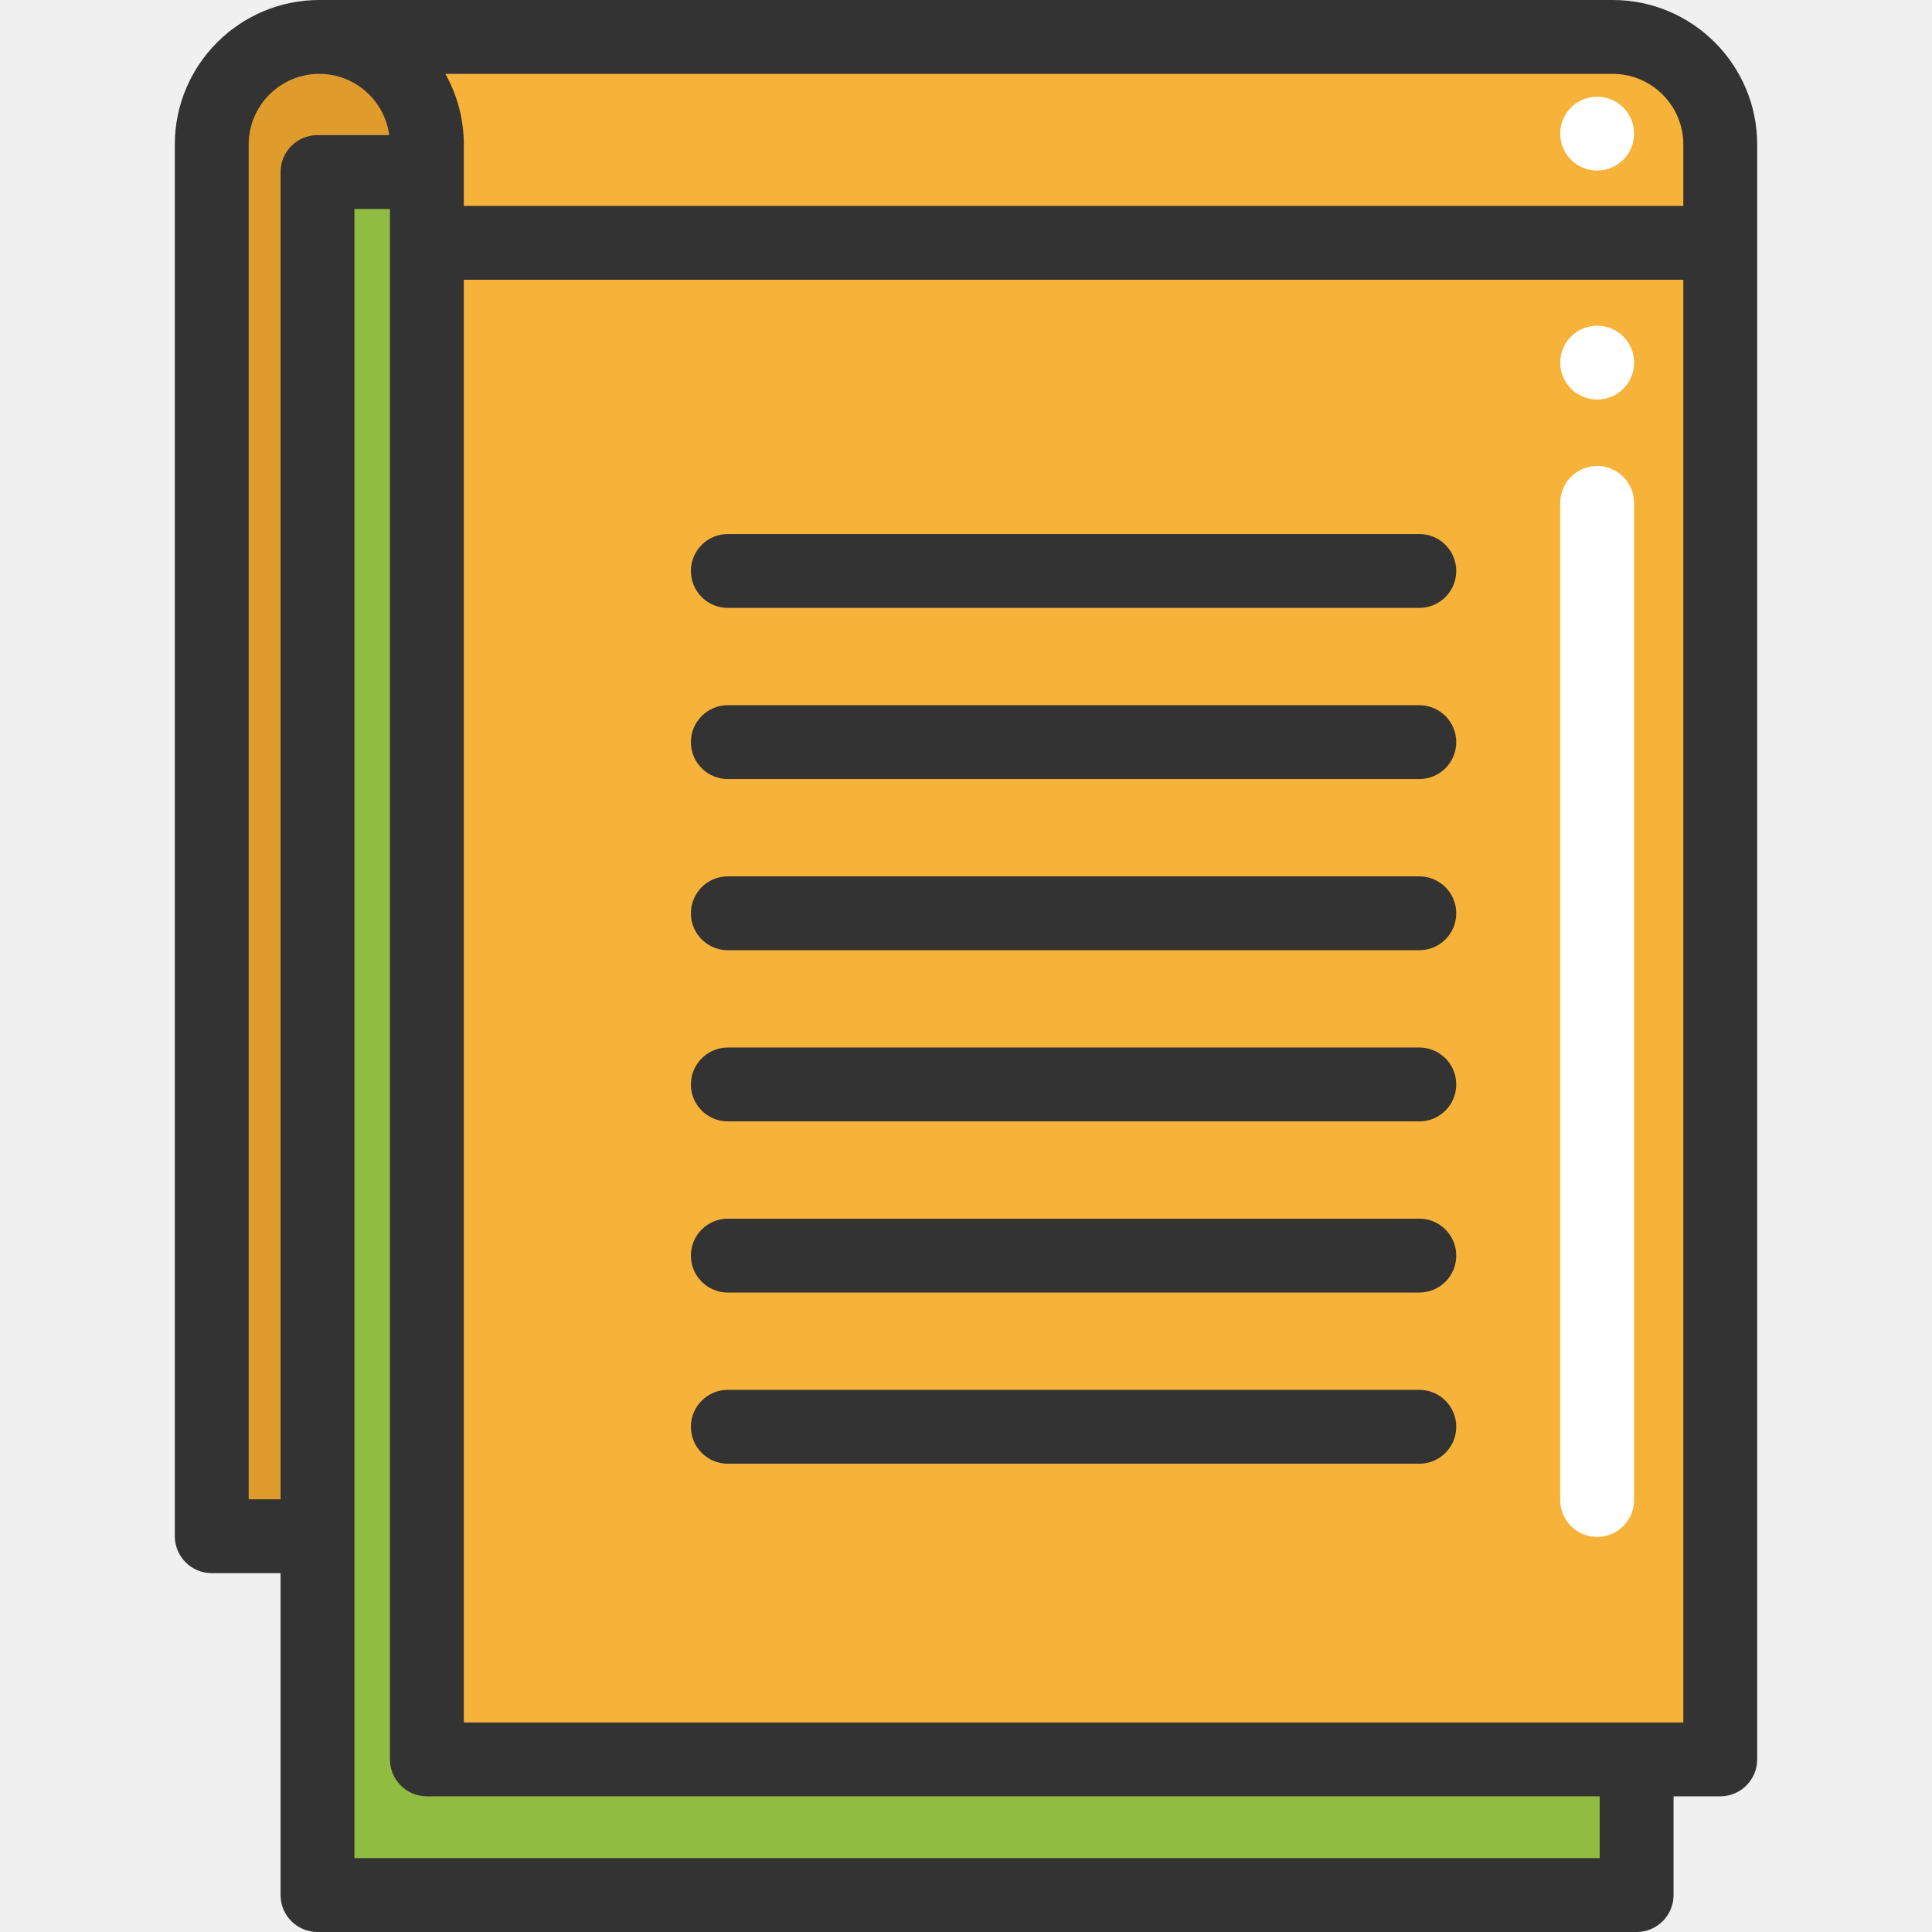
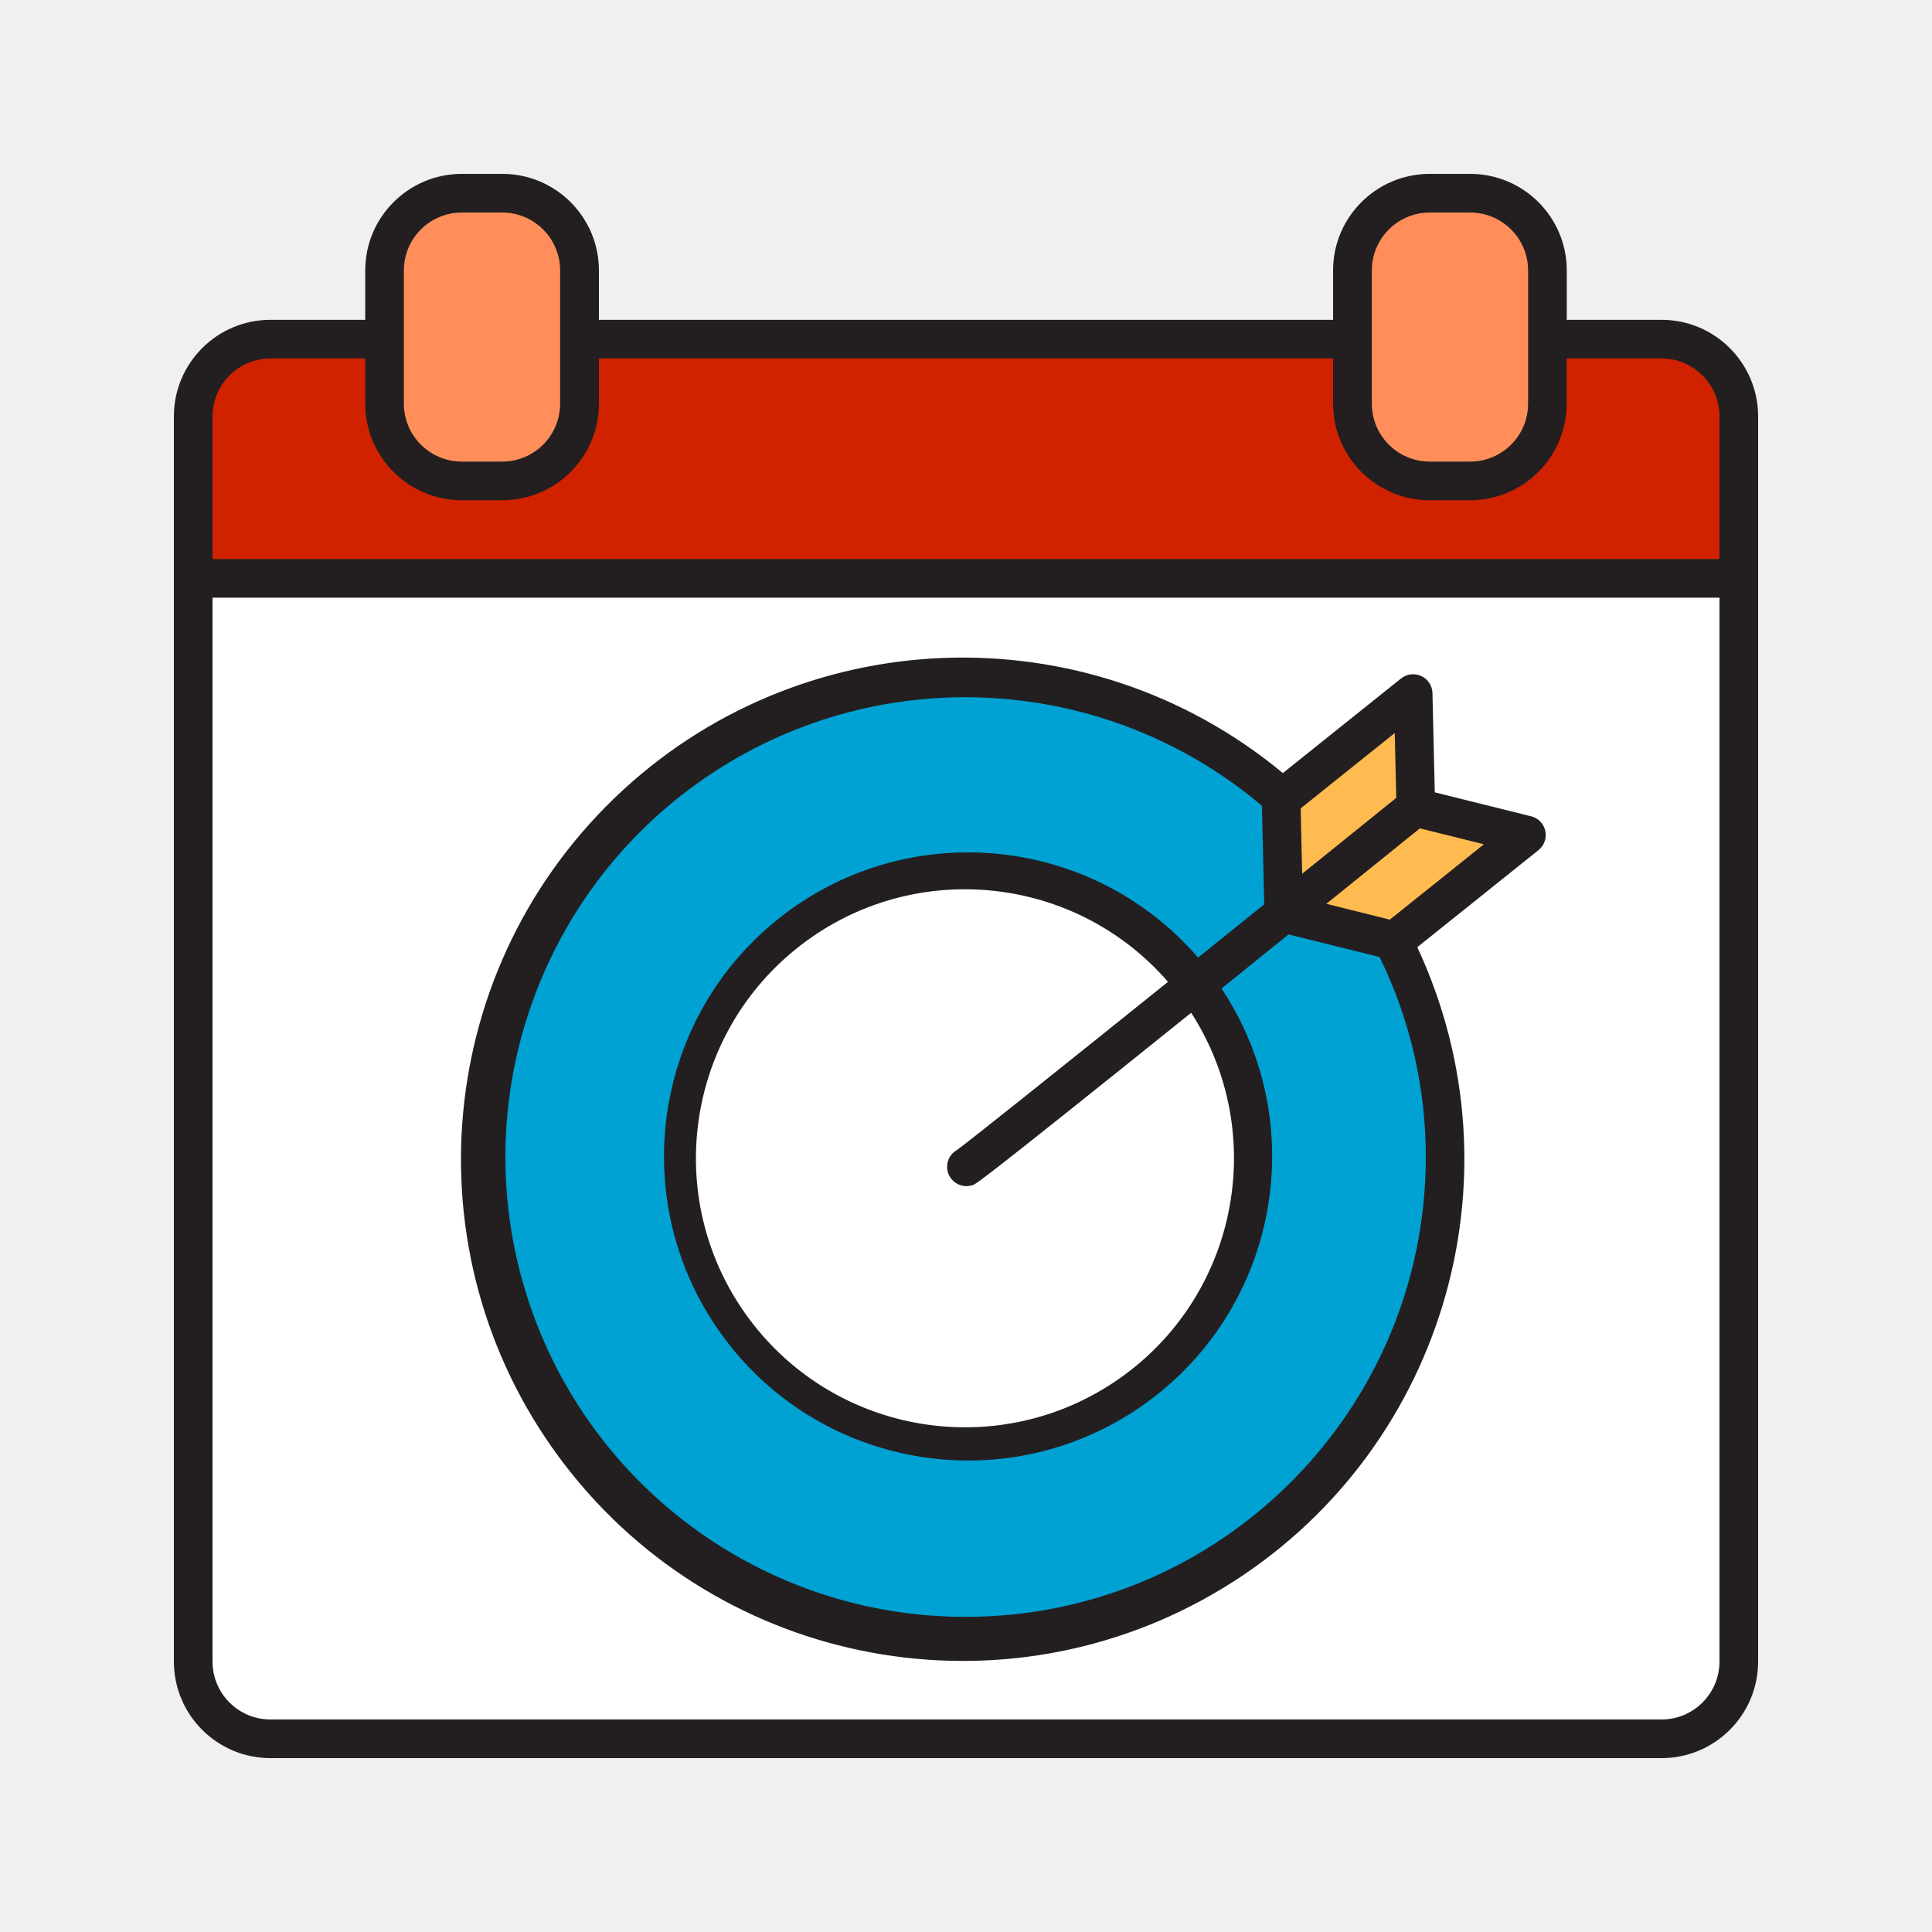
- <svg xmlns="http://www.w3.org/2000/svg" height="800px" width="800px" version="1.1" id="Layer_1" viewBox="0 0 511.999 511.999" xml:space="preserve">
-   <polygon style="fill:#90BC42;" points="433.724,466.251 433.724,502.216 84.143,502.216 84.143,407.111 84.143,45.59 113.126,45.59   113.126,64.355 113.126,407.111 113.126,466.251 " />
-   <polygon style="fill:#F7B239;" points="455.882,64.355 455.882,466.251 433.724,466.251 113.126,466.251 113.126,407.111   113.126,64.355 " />
-   <path style="fill:#E09B2D;" d="M113.126,38.295v7.295H84.143v361.522h-28.03V38.295c0-7.882,3.184-15.007,8.352-20.161  c5.155-5.155,12.293-8.352,20.161-8.352C100.363,9.782,113.126,22.544,113.126,38.295z" />
-   <path style="fill:#F7B239;" d="M113.126,38.295c0-15.751-12.762-28.513-28.5-28.513h342.757c15.738,0,28.5,12.762,28.5,28.513v26.06  H113.126V45.59V38.295z" />
-   <g>
-     <path style="fill:#FFFFFF;" d="M423.259,407.304c-5.405,0-9.787-4.382-9.787-9.787V133.278c0-5.405,4.382-9.787,9.787-9.787   s9.787,4.382,9.787,9.787v264.239C433.046,402.922,428.664,407.304,423.259,407.304z" />
-     <circle style="fill:#FFFFFF;" cx="423.272" cy="96.096" r="9.787" />
-     <circle style="fill:#FFFFFF;" cx="423.259" cy="35.416" r="9.787" />
-   </g>
-   <g>
-     <path style="fill:#333333;" d="M427.377,0H84.622C63.506,0,46.328,17.178,46.328,38.294v368.818c0,5.405,4.382,9.787,9.787,9.787   h18.237v85.313c0,5.405,4.382,9.787,9.787,9.787h349.58c5.405,0,9.787-4.382,9.787-9.787v-26.168h12.377   c5.405,0,9.787-4.382,9.787-9.787V38.294C465.671,17.178,448.492,0,427.377,0z M427.377,19.574   c10.322,0,18.719,8.397,18.719,18.719v16.274h-323.18V38.294c0-6.795-1.779-13.183-4.895-18.719   C118.022,19.574,427.377,19.574,427.377,19.574z M74.352,45.595v351.729h-8.45V38.294c0-10.322,8.397-18.719,18.719-18.719   c9.478,0,17.314,7.086,18.535,16.234H84.139C78.734,35.808,74.352,40.19,74.352,45.595z M423.932,492.426H93.926V55.382h9.416   v410.875c0,5.405,4.382,9.787,9.787,9.787h310.801v16.382H423.932z M122.918,456.471V74.142h323.18v382.329H122.918z" />
-     <path style="fill:#333333;" d="M376.134,141.524H192.88c-5.405,0-9.787,4.382-9.787,9.787c0,5.405,4.382,9.787,9.787,9.787h183.255   c5.405,0,9.787-4.382,9.787-9.787C385.922,145.906,381.54,141.524,376.134,141.524z" />
-     <path style="fill:#333333;" d="M376.134,186.884H192.88c-5.405,0-9.787,4.382-9.787,9.787s4.382,9.787,9.787,9.787h183.255   c5.405,0,9.787-4.382,9.787-9.787S381.54,186.884,376.134,186.884z" />
-     <path style="fill:#333333;" d="M376.134,277.603H192.88c-5.405,0-9.787,4.382-9.787,9.787c0,5.405,4.382,9.787,9.787,9.787h183.255   c5.405,0,9.787-4.382,9.787-9.787C385.922,281.985,381.54,277.603,376.134,277.603z" />
-     <path style="fill:#333333;" d="M376.134,322.963H192.88c-5.405,0-9.787,4.382-9.787,9.787c0,5.405,4.382,9.787,9.787,9.787h183.255   c5.405,0,9.787-4.382,9.787-9.787C385.922,327.345,381.54,322.963,376.134,322.963z" />
-     <path style="fill:#333333;" d="M376.134,368.323H192.88c-5.405,0-9.787,4.382-9.787,9.787c0,5.405,4.382,9.787,9.787,9.787h183.255   c5.405,0,9.787-4.382,9.787-9.787C385.922,372.705,381.54,368.323,376.134,368.323z" />
-     <path style="fill:#333333;" d="M376.134,232.243H192.88c-5.405,0-9.787,4.382-9.787,9.787s4.382,9.787,9.787,9.787h183.255   c5.405,0,9.787-4.382,9.787-9.787S381.54,232.243,376.134,232.243z" />
-   </g>
+ <svg xmlns="http://www.w3.org/2000/svg" width="800px" height="800px" viewBox="0 0 50 50" data-name="Layer 1" id="Layer_1">
+   <defs>
+     <style>.cls-1{fill:#231f20;}.cls-2{fill:#ff8e5a;}.cls-3{fill:#d12200;}.cls-4{fill:#ffffff;}.cls-5{fill:#ffba50;}.cls-6{fill:#00a1d3;}</style>
+   </defs>
+   <path class="cls-1" d="M43,8.277H40.548V7a2.5,2.5,0,0,0-2.5-2.5H37A2.5,2.5,0,0,0,34.5,7V8.277H15.5V7A2.5,2.5,0,0,0,13,4.5H11.952A2.5,2.5,0,0,0,9.452,7V8.277H7a2.5,2.5,0,0,0-2.5,2.5V43A2.5,2.5,0,0,0,7,45.5H43A2.5,2.5,0,0,0,45.5,43V10.777A2.5,2.5,0,0,0,43,8.277Z" />
+   <rect class="cls-2" height="6.446" rx="1.5" width="4.044" x="35.503" y="5.5" />
+   <rect class="cls-2" height="6.446" rx="1.5" width="4.044" x="10.452" y="5.5" />
+   <path class="cls-3" d="M5.5,10.777A1.5,1.5,0,0,1,7,9.277H9.452v1.169a2.5,2.5,0,0,0,2.5,2.5H13a2.5,2.5,0,0,0,2.5-2.5V9.277H34.5v1.169a2.5,2.5,0,0,0,2.5,2.5h1.045a2.5,2.5,0,0,0,2.5-2.5V9.277H43a1.5,1.5,0,0,1,1.5,1.5v3.691H5.5Z" />
+   <path class="cls-4" d="M43,44.5H7A1.5,1.5,0,0,1,5.5,43V15.468h39V43A1.5,1.5,0,0,1,43,44.5Z" />
+   <path class="cls-1" d="M39.625,21.126l-2.493-.62-.06-2.568a.5.5,0,0,0-.813-.379L33.2,20.007a12.983,12.983,0,1,0,3.479,4.506L39.817,22a.5.5,0,0,0-.192-.875Z" />
+   <path class="cls-5" d="M36.135,20.649,33.7,22.613l-.039-1.692,2.435-1.95Z" />
+   <path class="cls-6" d="M25,41.844a11.9,11.9,0,1,1,7.658-20.992l.06,2.552-1.712,1.378a7.869,7.869,0,1,0,.607.8l1.735-1.4,2.356.586A11.763,11.763,0,0,1,36.9,29.946,11.912,11.912,0,0,1,25,41.844Z" />
+   <path class="cls-4" d="M24.542,30.372a.5.5,0,0,0,.469.325.491.491,0,0,0,.175-.032c.079-.029.191-.073,5.642-4.455a6.962,6.962,0,1,1-.6-.8c-2.812,2.259-5.194,4.164-5.468,4.356A.5.5,0,0,0,24.542,30.372Z" />
+   <path class="cls-5" d="M35.968,23.8l-1.643-.409,2.421-1.953,1.658.412Z" />
</svg>
